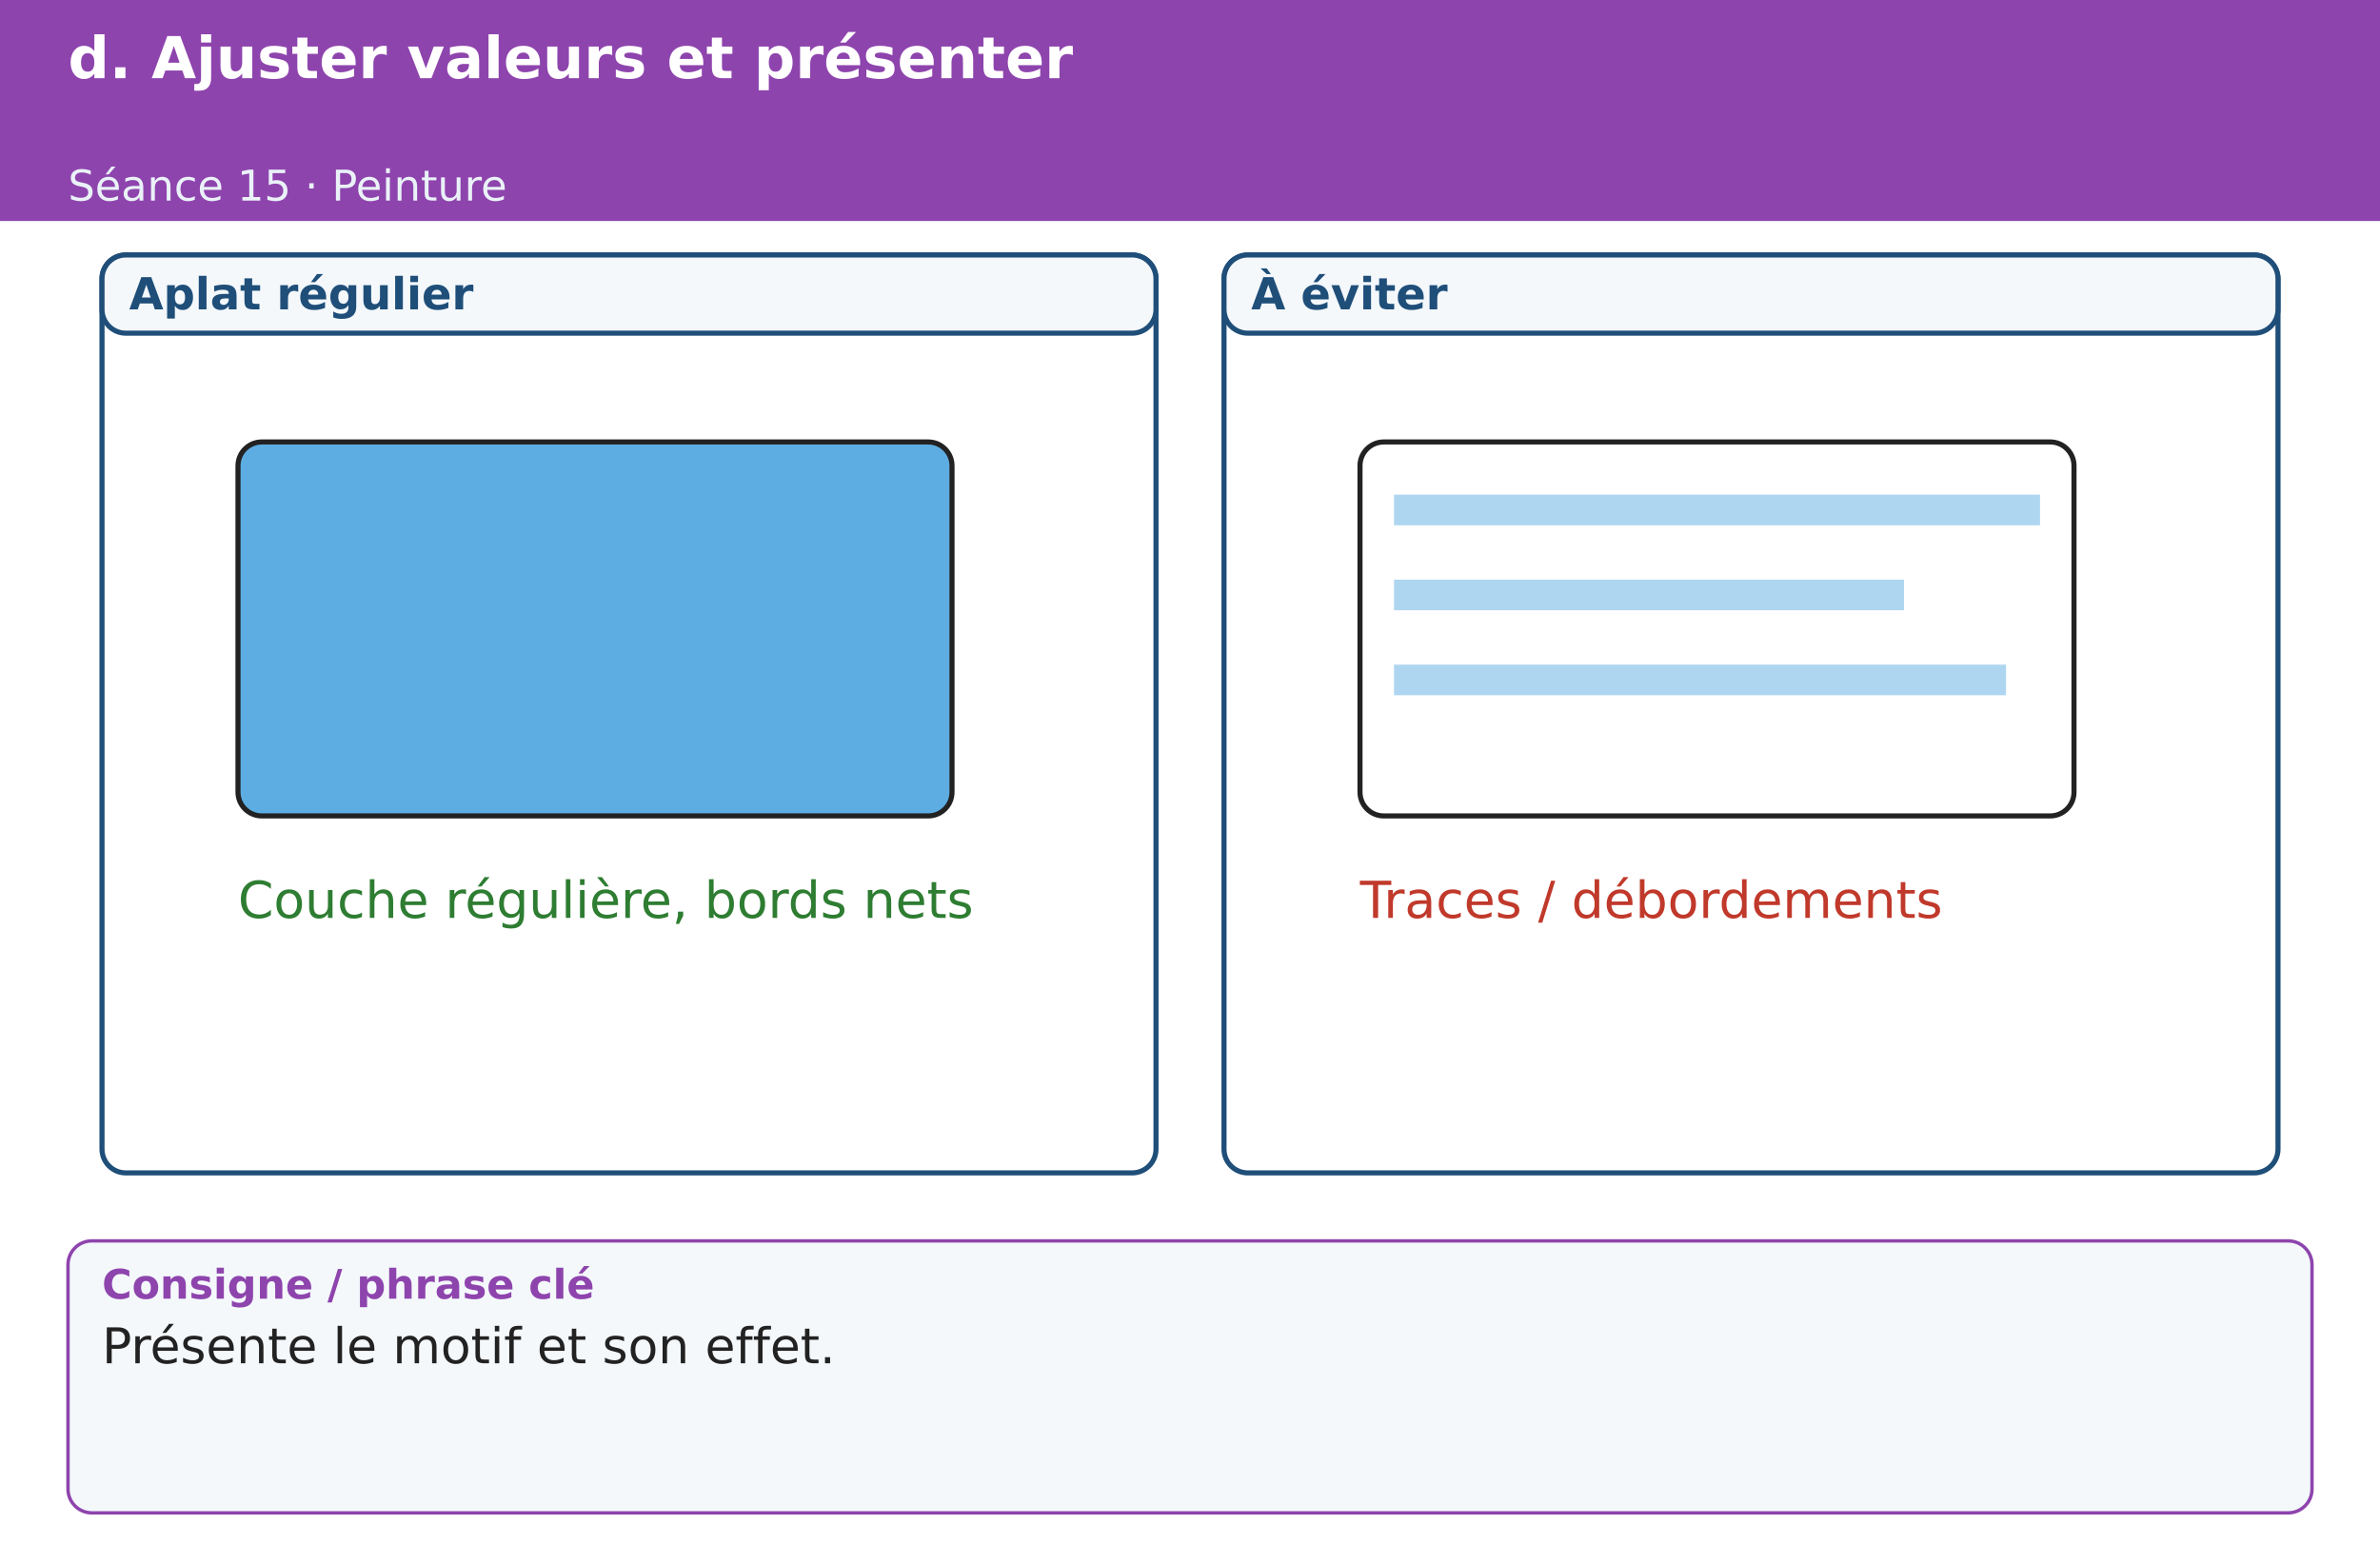
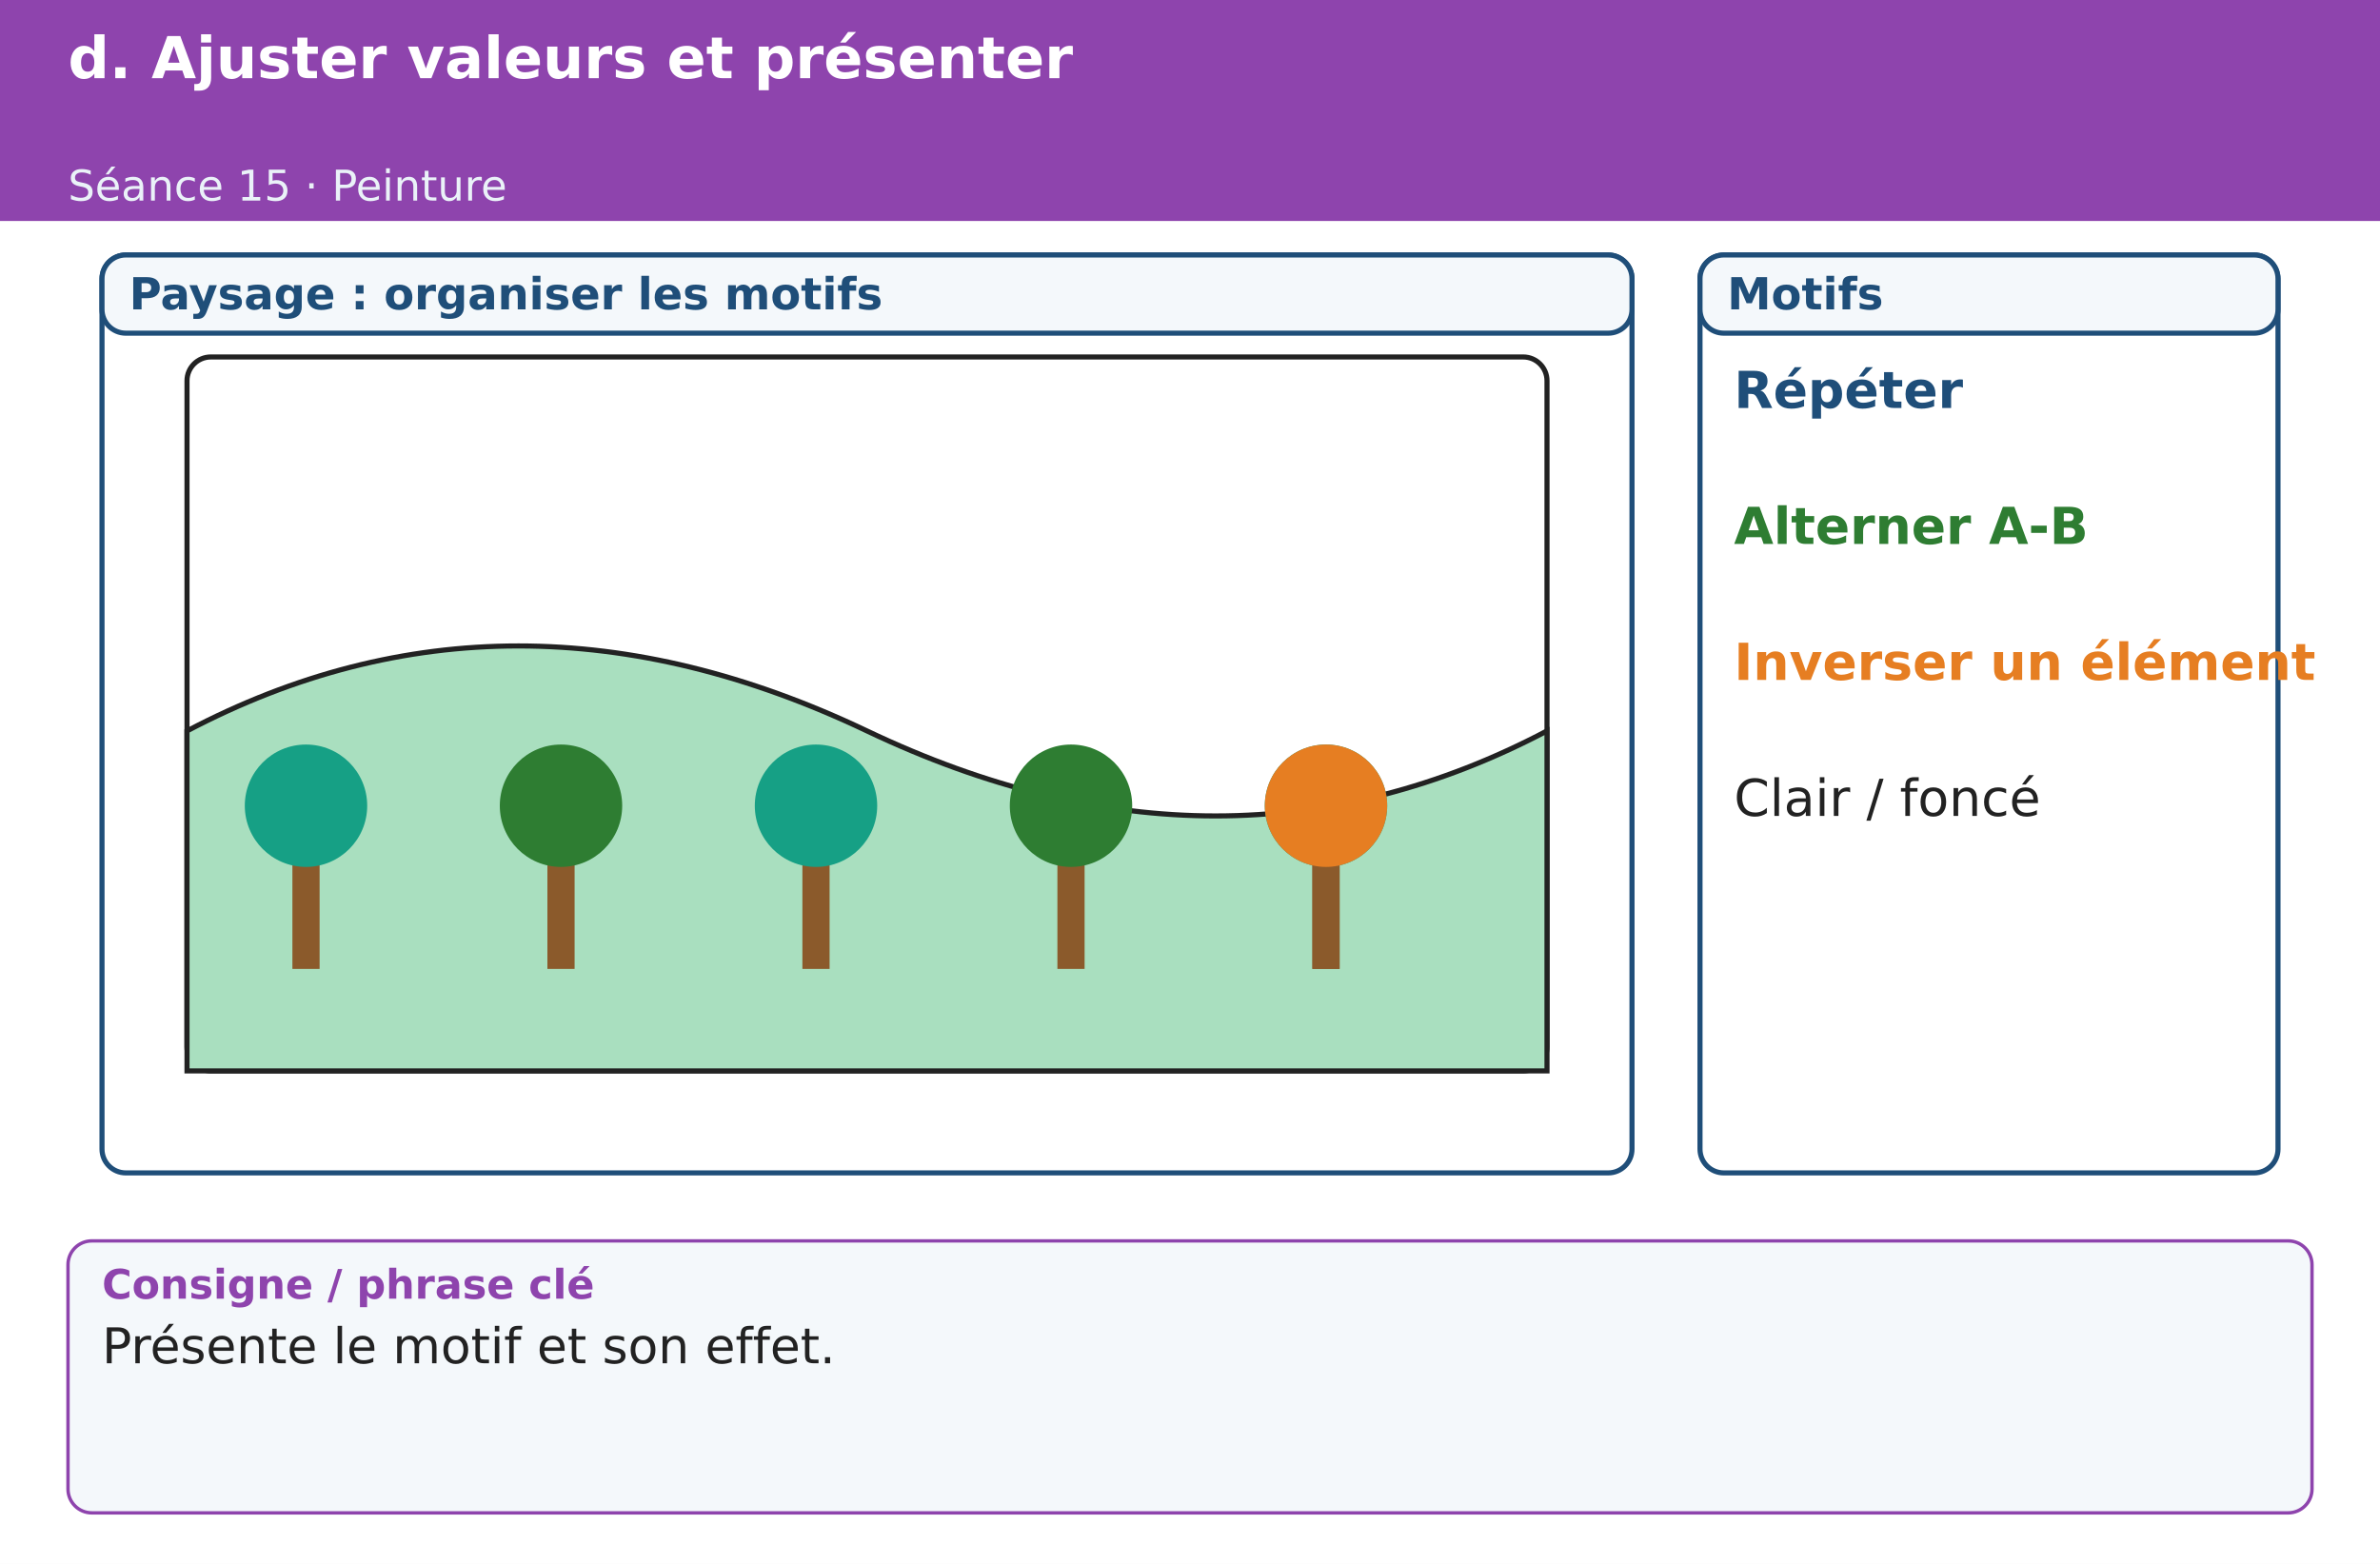
<svg xmlns="http://www.w3.org/2000/svg" width="1400" height="920" viewBox="0 0 1400 920">
  <defs>
    <marker id="arr" markerWidth="10" markerHeight="10" refX="8" refY="3" orient="auto">
      <path d="M0,0 L0,6 L9,3 z" fill="#C0392B" />
    </marker>
  </defs>
  <rect width="1400" height="920" fill="#fff" />
  <rect width="1400" height="130" fill="#8E44AD" />
  <text x="40" y="46" font-family="DejaVu Sans, Arial" font-size="34" font-weight="700" fill="#fff">d. Ajuster valeurs et présenter</text>
  <text x="40" y="118" font-family="DejaVu Sans, Arial" font-size="25" fill="#EAF2F8">Séance 15 · Peinture</text>
-   <rect x="60" y="150" width="620" height="540" rx="14" fill="#fff" stroke="#1F4E79" stroke-width="3" />
-   <rect x="60" y="150" width="620" height="46" rx="14" fill="#F4F8FB" stroke="#1F4E79" stroke-width="3" />
-   <text x="76" y="182" font-family="DejaVu Sans, Arial, sans-serif" font-size="26" font-weight="700" fill="#1F4E79" text-anchor="start">Aplat régulier</text>
-   <rect x="140" y="260" width="420" height="220" rx="14" fill="#5DADE2" stroke="#222" stroke-width="3" />
-   <text x="140" y="540" font-family="DejaVu Sans, Arial, sans-serif" font-size="30" font-weight="400" fill="#2E7D32" text-anchor="start">Couche régulière, bords nets</text>
-   <rect x="720" y="150" width="620" height="540" rx="14" fill="#fff" stroke="#1F4E79" stroke-width="3" />
-   <rect x="720" y="150" width="620" height="46" rx="14" fill="#F4F8FB" stroke="#1F4E79" stroke-width="3" />
-   <text x="736" y="182" font-family="DejaVu Sans, Arial, sans-serif" font-size="26" font-weight="700" fill="#1F4E79" text-anchor="start">À éviter</text>
-   <rect x="800" y="260" width="420" height="220" rx="14" fill="#fff" stroke="#222" stroke-width="3" />
-   <path d="M820 300 h380 M820 350 h300 M820 400 h360" stroke="#5DADE2" stroke-width="18" opacity="0.5" />
-   <text x="800" y="540" font-family="DejaVu Sans, Arial, sans-serif" font-size="30" font-weight="400" fill="#C0392B" text-anchor="start">Traces / débordements</text>
+   <rect x="60" y="150" width="900" height="540" rx="14" fill="#fff" stroke="#1F4E79" stroke-width="3" />
+   <rect x="60" y="150" width="900" height="46" rx="14" fill="#F4F8FB" stroke="#1F4E79" stroke-width="3" />
+   <text x="76" y="182" font-family="DejaVu Sans, Arial, sans-serif" font-size="26" font-weight="700" fill="#1F4E79" text-anchor="start">Paysage : organiser les motifs</text>
+   <rect x="110" y="210" width="800" height="420" rx="14" fill="#fff" stroke="#222" stroke-width="3" />
+   <path d="M110 430 Q300 330 510 430 T910 430 V630 H110Z" fill="#A9DFBF" stroke="#222" stroke-width="3" />
+   <g transform="translate(180,560) scale(1)">
+     <rect x="-8" y="-60" width="16" height="70" fill="#8B5A2B" />
+     <circle cx="0" cy="-86" r="36" fill="#16A085" />
+   </g>
+   <g transform="translate(330,560) scale(1)">
+     <rect x="-8" y="-60" width="16" height="70" fill="#8B5A2B" />
+     <circle cx="0" cy="-86" r="36" fill="#2E7D32" />
+   </g>
+   <g transform="translate(480,560) scale(1)">
+     <rect x="-8" y="-60" width="16" height="70" fill="#8B5A2B" />
+     <circle cx="0" cy="-86" r="36" fill="#16A085" />
+   </g>
+   <g transform="translate(630,560) scale(1)">
+     <rect x="-8" y="-60" width="16" height="70" fill="#8B5A2B" />
+     <circle cx="0" cy="-86" r="36" fill="#2E7D32" />
+   </g>
+   <g transform="translate(780,560) scale(1)">
+     <rect x="-8" y="-60" width="16" height="70" fill="#8B5A2B" />
+     <circle cx="0" cy="-86" r="36" fill="#16A085" />
+   </g>
+   <g transform="translate(780,560) scale(-1,1)">
+     <rect x="-8" y="-60" width="16" height="70" fill="#8B5A2B" />
+     <circle cx="0" cy="-86" r="36" fill="#E67E22" />
+   </g>
+   <rect x="1000" y="150" width="340" height="540" rx="14" fill="#fff" stroke="#1F4E79" stroke-width="3" />
+   <rect x="1000" y="150" width="340" height="46" rx="14" fill="#F4F8FB" stroke="#1F4E79" stroke-width="3" />
+   <text x="1016" y="182" font-family="DejaVu Sans, Arial, sans-serif" font-size="26" font-weight="700" fill="#1F4E79" text-anchor="start">Motifs</text>
+   <text x="1020" y="240" font-family="DejaVu Sans, Arial, sans-serif" font-size="30" font-weight="700" fill="#1F4E79" text-anchor="start">Répéter</text>
+   <text x="1020" y="320" font-family="DejaVu Sans, Arial, sans-serif" font-size="30" font-weight="700" fill="#2E7D32" text-anchor="start">Alterner A-B</text>
+   <text x="1020" y="400" font-family="DejaVu Sans, Arial, sans-serif" font-size="30" font-weight="700" fill="#E67E22" text-anchor="start">Inverser un élément</text>
+   <text x="1020" y="480" font-family="DejaVu Sans, Arial, sans-serif" font-size="30" font-weight="400" fill="#222" text-anchor="start">Clair / foncé</text>
  <rect x="40" y="730" width="1320" height="160" rx="14" fill="#F4F8FB" stroke="#8E44AD" stroke-width="2" />
  <text x="60" y="764" font-family="DejaVu Sans, Arial" font-size="24" font-weight="700" fill="#8E44AD">Consigne / phrase clé</text>
  <text x="60" y="802" font-family="DejaVu Sans, Arial" font-size="29" fill="#222">Présente le motif et son effet.</text>
</svg>
